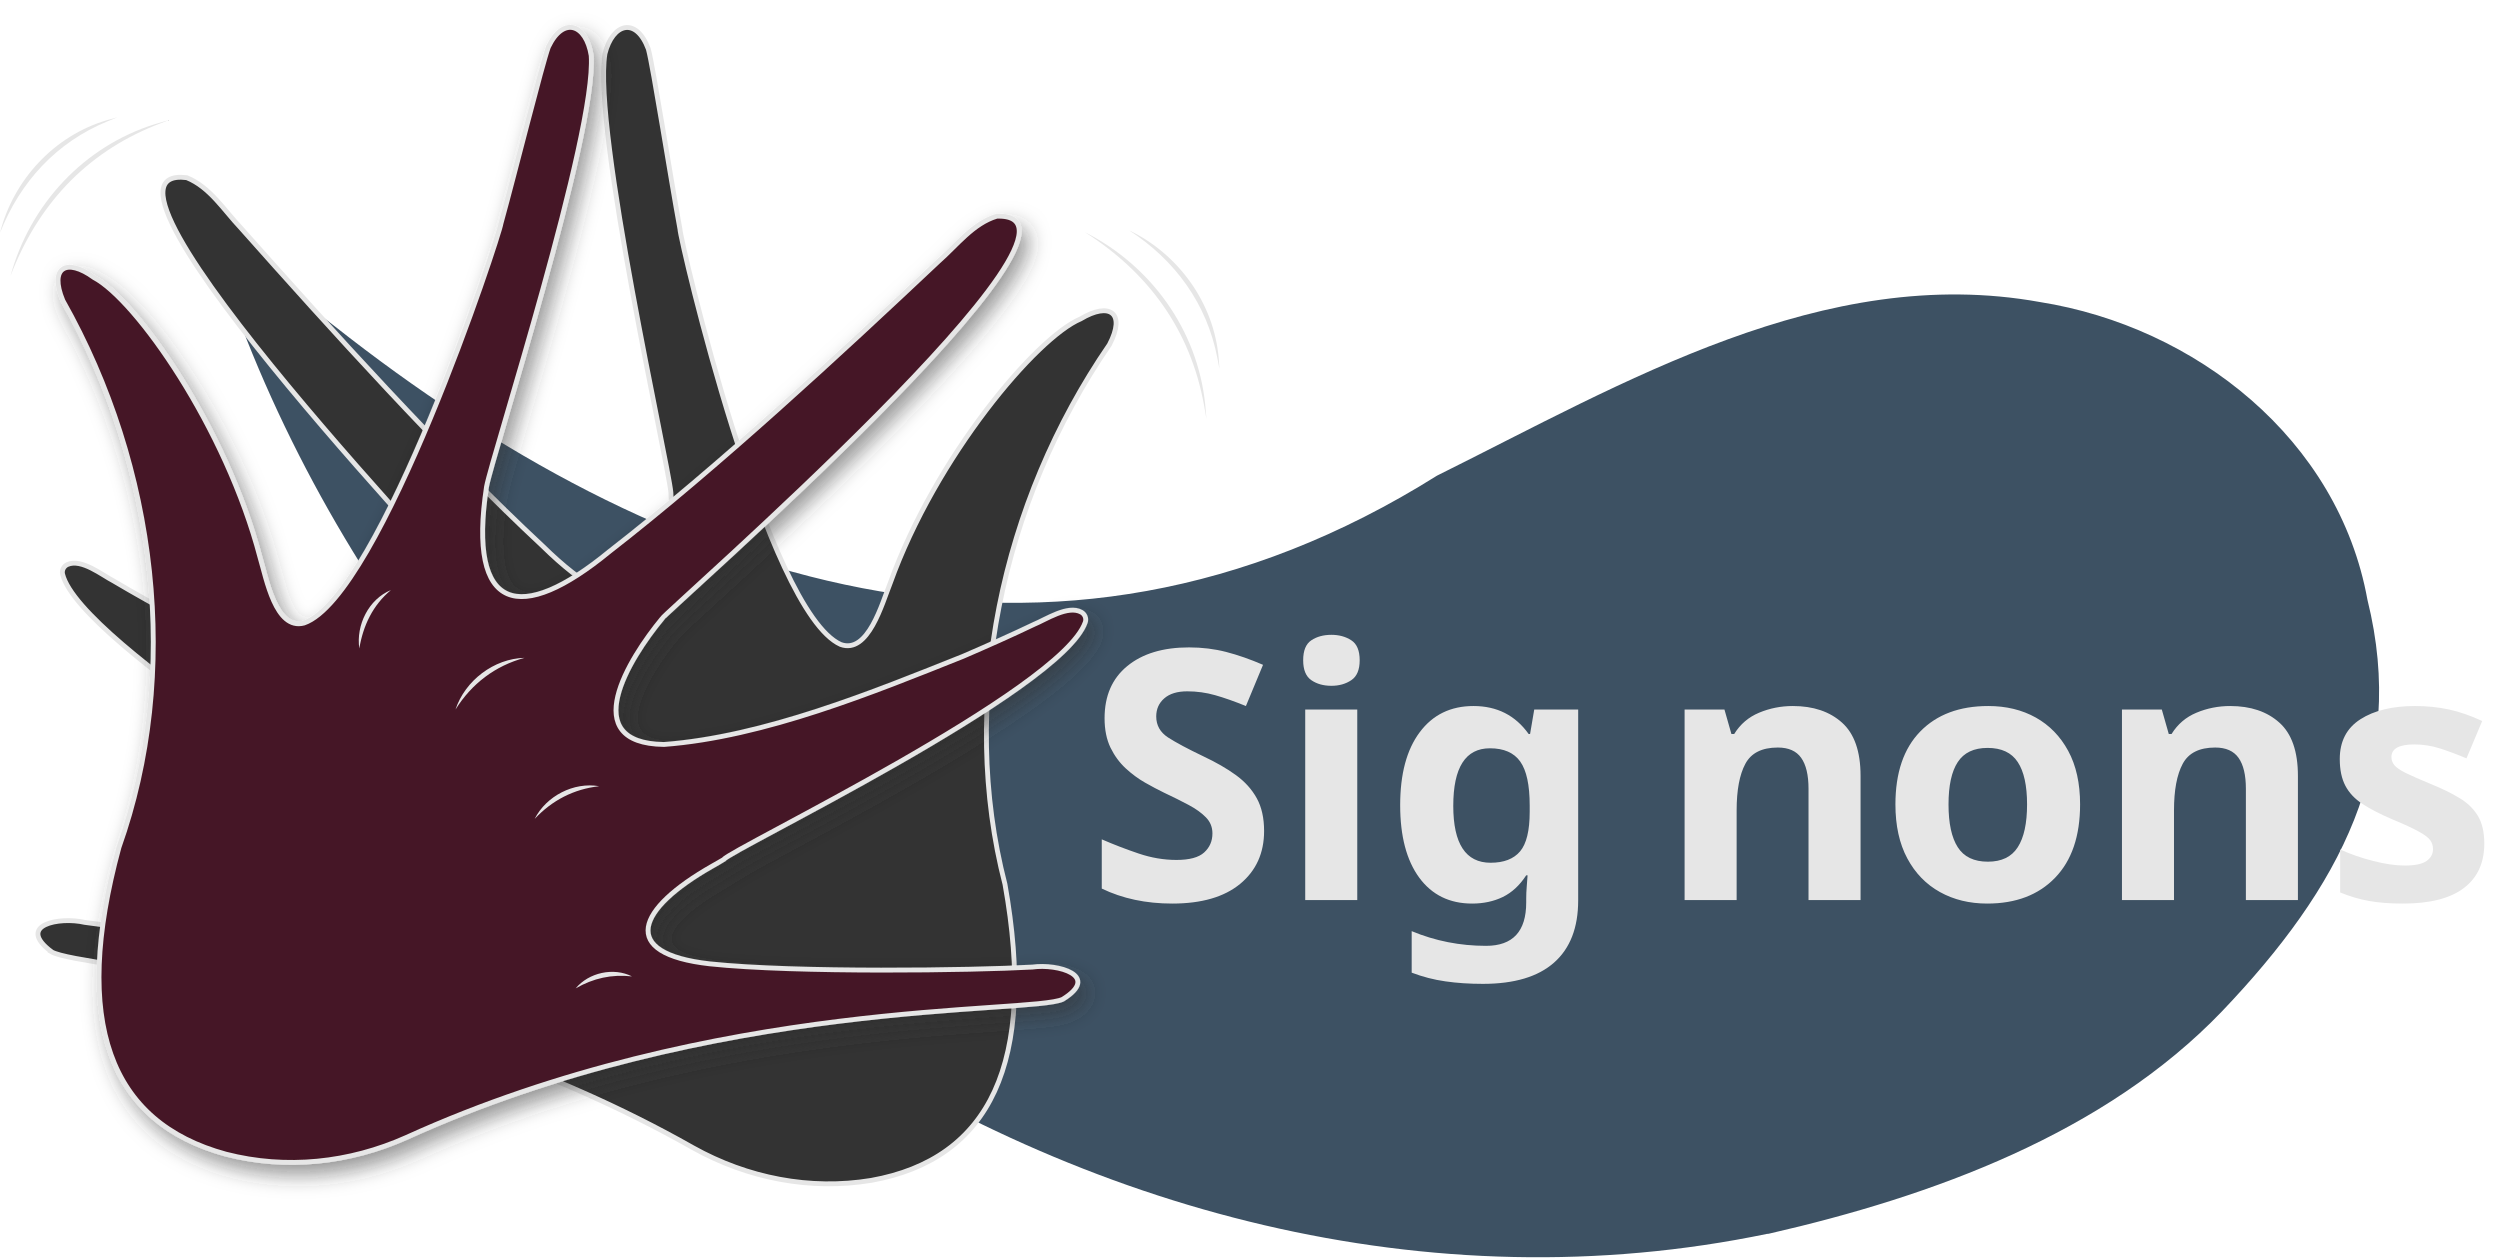
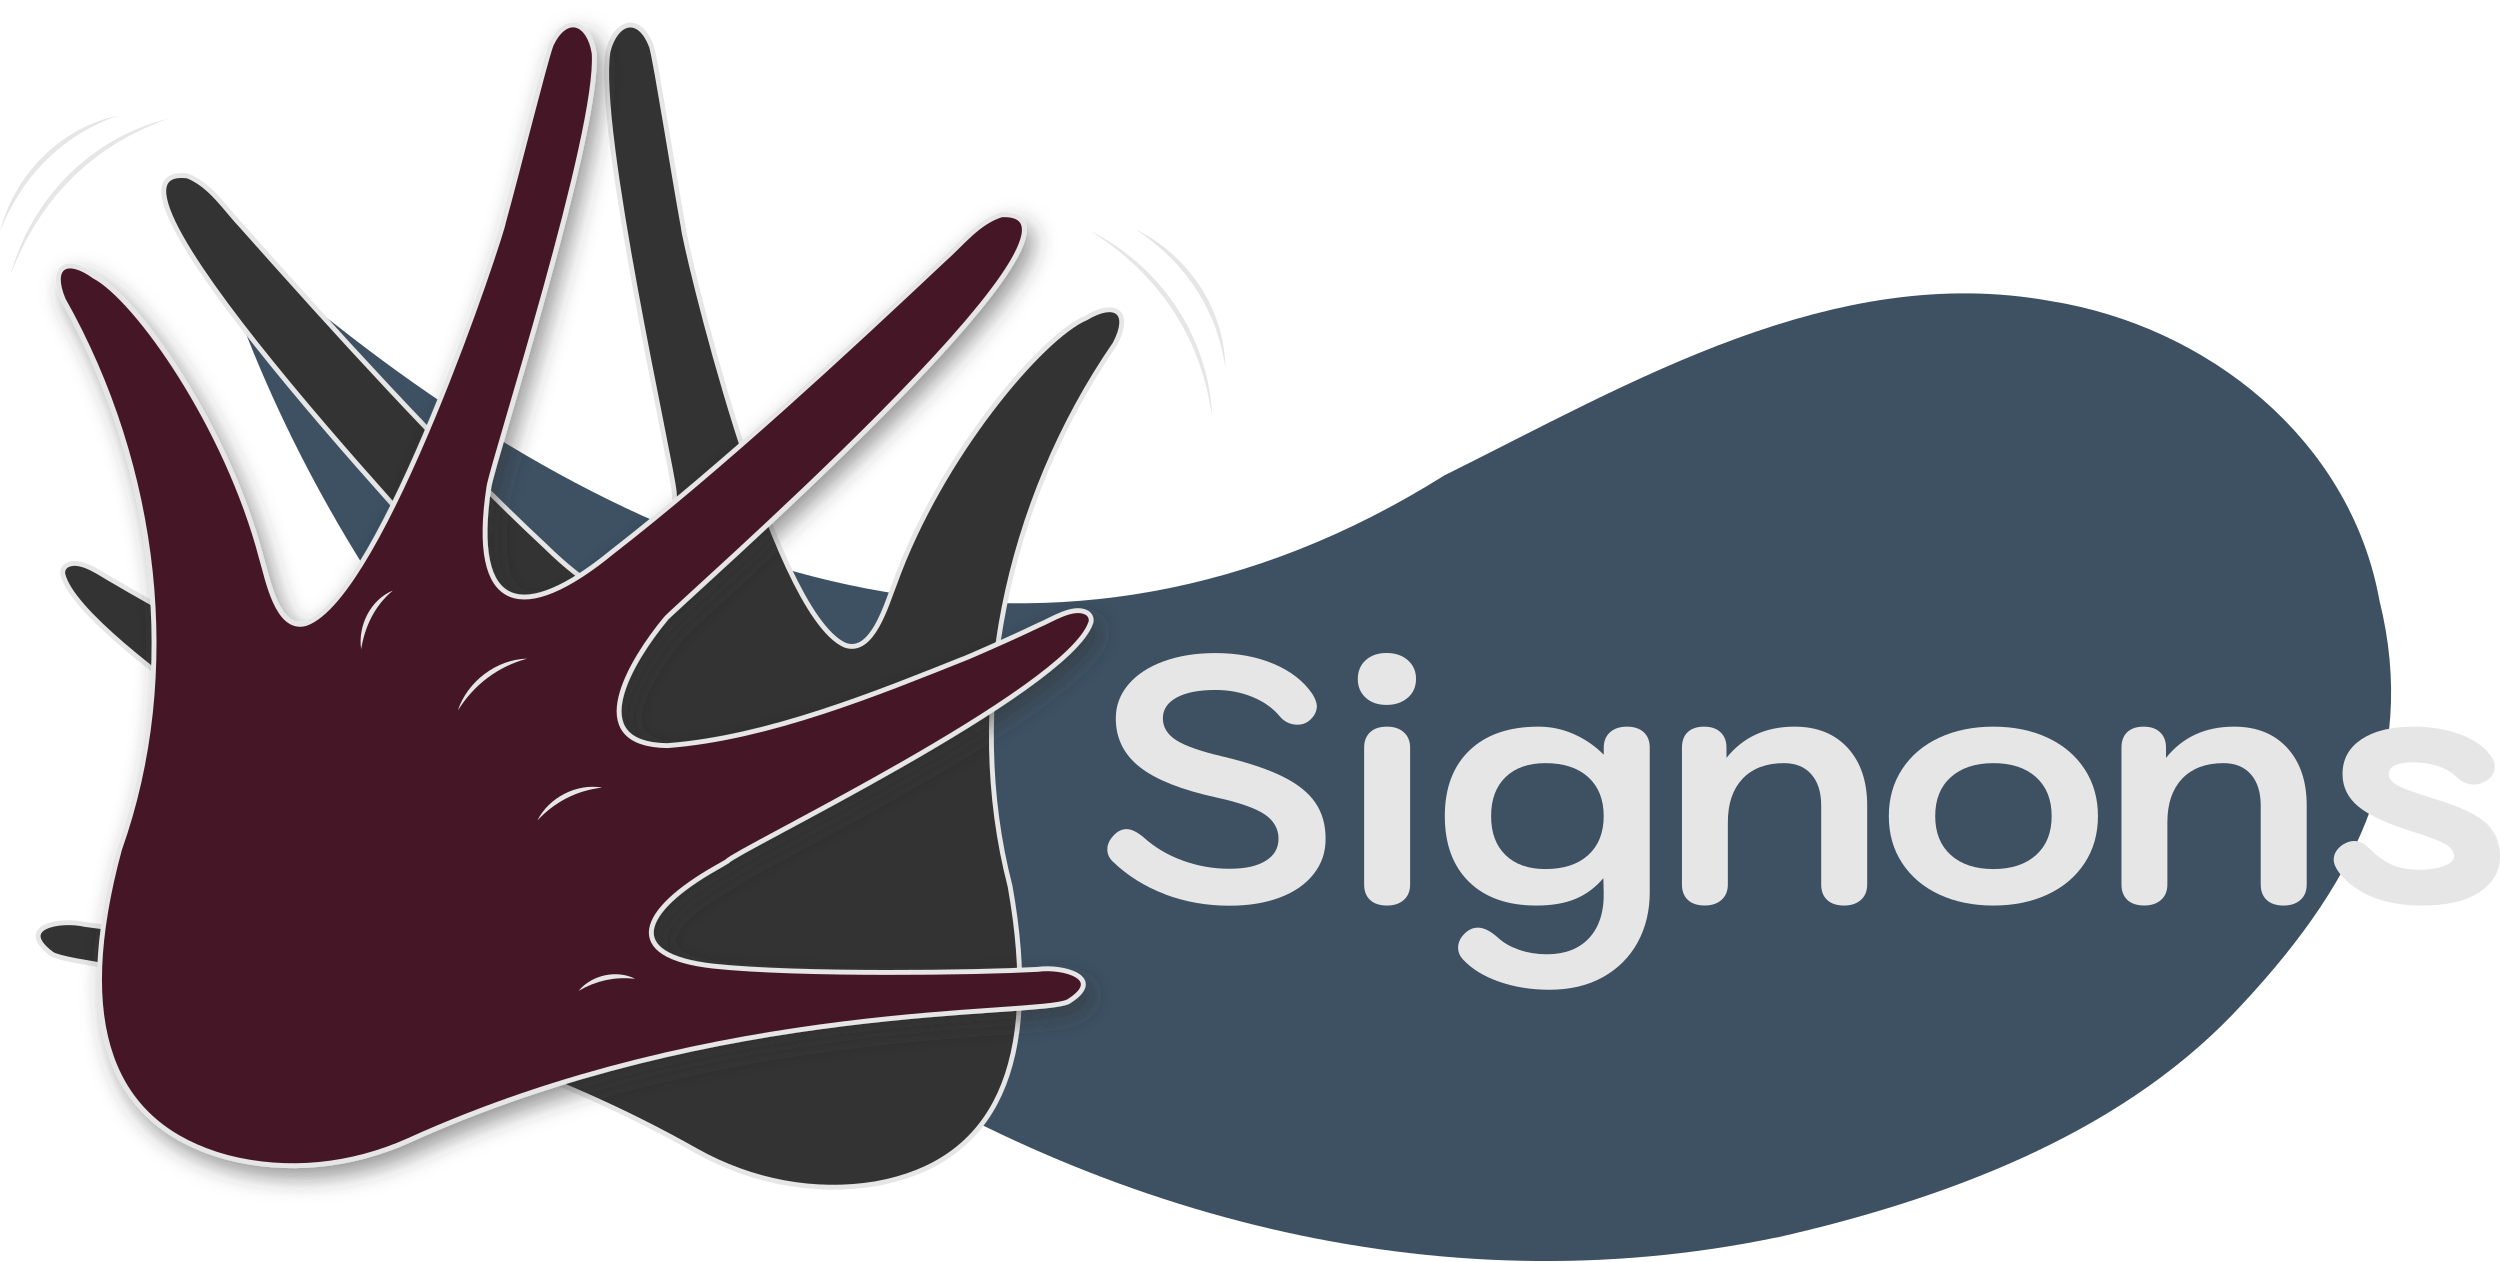
- <svg xmlns="http://www.w3.org/2000/svg" id="Layer_2" data-name="Layer 2" viewBox="0 0 515.7 259.36">
+ <svg xmlns="http://www.w3.org/2000/svg" id="Layer_2" data-name="Layer 2" viewBox="0 0 513.11 258.83">
  <defs>
    <style>
      .cls-1 {
-         font-family: Kodchasan-Bold, Kodchasan;
-         font-size: 72px;
-         font-weight: 700;
-       }
- 
-       .cls-1, .cls-2 {
-         fill: #e6e6e6;
-       }
- 
-       .cls-3 {
        fill: #451925;
        filter: url(#drop-shadow-1);
      }

-       .cls-3, .cls-4 {
+       .cls-1, .cls-2 {
        stroke: #e6e6e6;
        stroke-miterlimit: 10;
      }

-       .cls-5 {
+       .cls-3 {
        fill: none;
      }

-       .cls-6 {
+       .cls-4 {
        fill: #3d5163;
      }

-       .cls-4 {
+       .cls-2 {
        fill: #333;
      }

-       .cls-7 {
-         letter-spacing: -.02em;
+       .cls-5 {
+         clip-path: url(#clippath);
      }

-       .cls-8 {
-         clip-path: url(#clippath);
+       .cls-6 {
+         fill: #e6e6e6;
      }
    </style>
    <clipPath id="clippath">
-       <rect class="cls-5" x="42.51" y="45.64" width="448.24" height="213.72" />
+       <rect class="cls-3" x="42.51" y="45.11" width="448.24" height="213.72" />
    </clipPath>
-     <filter id="drop-shadow-1" x="6.17" y="0" width="227" height="250" filterUnits="userSpaceOnUse">
+     <filter id="drop-shadow-1" x="6.09" y="0" width="227" height="249" filterUnits="userSpaceOnUse">
      <feOffset dx="1.42" dy="2.13" />
      <feGaussianBlur result="blur" stdDeviation="2.13" />
      <feFlood flood-color="#333" flood-opacity=".5" />
      <feComposite in2="blur" operator="in" />
      <feComposite in="SourceGraphic" />
    </filter>
  </defs>
  <g id="Layer_8" data-name="Layer 8">
    <g>
      <g>
-         <g class="cls-8">
-           <path class="cls-6" d="M364.62,254.5C224.91,283.57,80.78,177.82,42.52,45.64c8.64,7.04,17.38,14.77,26.36,21.53,67.16,52.95,147.57,81.13,227.54,30.95,38.52-19.12,79.85-43.86,124.35-35.82,32.16,5.11,61.59,28.28,67.59,61.44,8.29,33.42-5.64,59.32-30,84.87-24.21,25.24-59.74,38.15-93.4,45.86l-.36.07.02-.02Z" />
+         <g class="cls-5">
+           <path class="cls-4" d="M364.62,253.98C224.91,283.04,80.78,177.29,42.52,45.11c8.64,7.04,17.38,14.77,26.36,21.53,67.16,52.95,147.57,81.13,227.54,30.95,38.52-19.12,79.85-43.86,124.35-35.82,32.16,5.11,61.59,28.28,67.59,61.44,8.29,33.42-5.64,59.32-30,84.87-24.21,25.24-59.74,38.15-93.4,45.86l-.36.07.02-.02Z" />
        </g>
-         <text class="cls-1" transform="translate(223.96 185.67)">
-           <tspan x="0" y="0">Sig</tspan>
-           <tspan class="cls-7" x="117.93" y="0">no</tspan>
-           <tspan x="208.15" y="0">ns</tspan>
-         </text>
+         <g>
+           <path class="cls-6" d="M239.08,183.52c-4.13-1.56-7.7-3.8-10.73-6.73-.72-.72-1.08-1.54-1.08-2.45,0-1.06.48-2.06,1.44-3.02.77-.77,1.61-1.15,2.52-1.15.96,0,2.11.55,3.46,1.66,2.26,2.06,4.93,3.66,8.03,4.79,3.1,1.13,6.3,1.69,9.61,1.69s5.64-.54,7.42-1.62c1.78-1.08,2.66-2.6,2.66-4.57s-.96-3.73-2.88-5c-1.92-1.27-5.18-2.41-9.79-3.42-7.25-1.58-12.52-3.67-15.8-6.26-3.29-2.59-4.93-5.93-4.93-10.01,0-2.59.86-4.91,2.59-6.95,1.73-2.04,4.14-3.62,7.24-4.75,3.1-1.13,6.63-1.69,10.62-1.69,4.46,0,8.43.73,11.92,2.2,3.48,1.46,6.13,3.52,7.96,6.16.62,1.01.94,1.87.94,2.59-.05,1.2-.65,2.23-1.8,3.1-.62.43-1.34.65-2.16.65-1.49,0-2.71-.58-3.67-1.73-1.39-1.68-3.25-3-5.58-3.96-2.33-.96-4.86-1.44-7.6-1.44-3.41,0-6.06.52-7.96,1.55-1.9,1.03-2.84,2.46-2.84,4.28s.92,3.32,2.77,4.5c1.85,1.18,5.05,2.29,9.61,3.35,5.04,1.2,9.1,2.56,12.17,4.07,3.07,1.51,5.32,3.3,6.73,5.36,1.42,2.06,2.12,4.54,2.12,7.42s-.82,5.15-2.45,7.24c-1.63,2.09-3.94,3.7-6.91,4.82-2.98,1.13-6.43,1.69-10.37,1.69-4.71,0-9.12-.78-13.25-2.34Z" />
+           <path class="cls-6" d="M280.3,143.2c-1.08-.98-1.62-2.27-1.62-3.85s.54-2.87,1.62-3.85c1.08-.98,2.51-1.48,4.28-1.48s3.23.49,4.36,1.48c1.13.98,1.69,2.27,1.69,3.85s-.56,2.87-1.69,3.85c-1.13.98-2.58,1.48-4.36,1.48s-3.2-.49-4.28-1.48ZM281.2,184.71c-.82-.77-1.22-1.82-1.22-3.17v-28.08c0-1.34.41-2.4,1.22-3.17.82-.77,1.97-1.15,3.46-1.15s2.59.38,3.46,1.15c.86.77,1.3,1.83,1.3,3.17v28.08c0,1.34-.43,2.4-1.3,3.17-.86.77-2.02,1.15-3.46,1.15s-2.64-.38-3.46-1.15Z" />
+           <path class="cls-6" d="M307.66,201.48c-3.14-1.1-5.6-2.62-7.38-4.54-.67-.72-1.01-1.54-1.01-2.45,0-1.2.58-2.28,1.73-3.24.72-.58,1.49-.86,2.3-.86,1.25,0,2.64.7,4.18,2.09,1.15,1.06,2.6,1.88,4.36,2.48,1.75.6,3.64.9,5.65.9,3.74,0,6.65-1.13,8.71-3.38,2.06-2.26,3.05-5.38,2.95-9.36l-.07-2.88c-1.63,1.92-3.54,3.34-5.72,4.25-2.18.91-4.86,1.37-8.03,1.37-5.9,0-10.51-1.62-13.82-4.86-3.31-3.24-4.97-7.74-4.97-13.5s1.69-10.26,5.08-13.5c3.38-3.24,8.1-4.86,14.15-4.86,2.5,0,4.9.5,7.2,1.51,2.3,1.01,4.37,2.42,6.19,4.25v-1.44c0-1.34.43-2.4,1.3-3.17.86-.77,2.02-1.15,3.46-1.15s2.58.37,3.42,1.12,1.26,1.81,1.26,3.2v29.66c0,3.84-.83,7.27-2.48,10.3-1.66,3.02-4.03,5.4-7.13,7.13-3.1,1.73-6.76,2.59-10.98,2.59-3.74,0-7.19-.55-10.33-1.66ZM325.98,175.49c2.11-1.92,3.17-4.58,3.17-7.99s-1.06-6.07-3.17-7.99c-2.11-1.92-5.04-2.88-8.78-2.88-3.5,0-6.24.96-8.21,2.88-1.97,1.92-2.95,4.58-2.95,7.99s.98,6.07,2.95,7.99c1.97,1.92,4.7,2.88,8.21,2.88,3.74,0,6.67-.96,8.78-2.88Z" />
+           <path class="cls-6" d="M346.43,184.71c-.82-.77-1.22-1.82-1.22-3.17v-28.08c0-1.39.4-2.46,1.19-3.2s1.91-1.12,3.35-1.12,2.57.38,3.38,1.15c.82.77,1.22,1.83,1.22,3.17v2.09c3.41-4.27,8.06-6.41,13.97-6.41,4.61,0,8.24,1.45,10.91,4.36,2.66,2.91,4,6.85,4,11.84v16.2c0,1.34-.43,2.4-1.3,3.17-.86.77-2.02,1.15-3.46,1.15s-2.64-.38-3.46-1.15c-.82-.77-1.22-1.82-1.22-3.17v-16.2c0-2.74-.67-4.87-2.02-6.41-1.34-1.54-3.22-2.3-5.62-2.3-3.65,0-6.48,1.07-8.5,3.2-2.02,2.14-3.02,5.12-3.02,8.96v12.74c0,1.34-.43,2.4-1.3,3.17-.86.77-2.02,1.15-3.46,1.15s-2.64-.38-3.46-1.15Z" />
+           <path class="cls-6" d="M398.01,183.59c-3.24-1.51-5.77-3.66-7.6-6.44-1.83-2.78-2.74-6-2.74-9.65s.91-6.86,2.74-9.65c1.82-2.78,4.36-4.93,7.6-6.44s6.95-2.27,11.12-2.27,7.88.76,11.12,2.27,5.77,3.66,7.6,6.44c1.82,2.78,2.74,6,2.74,9.65s-.91,6.87-2.74,9.65c-1.82,2.78-4.36,4.93-7.6,6.44-3.24,1.51-6.95,2.27-11.12,2.27s-7.88-.76-11.12-2.27ZM417.89,175.49c2.14-1.92,3.2-4.58,3.2-7.99s-1.07-6.07-3.2-7.99c-2.14-1.92-5.05-2.88-8.75-2.88s-6.61.96-8.75,2.88-3.2,4.58-3.2,7.99,1.07,6.07,3.2,7.99c2.14,1.92,5.05,2.88,8.75,2.88s6.61-.96,8.75-2.88Z" />
+           <path class="cls-6" d="M436.64,184.71c-.82-.77-1.22-1.82-1.22-3.17v-28.08c0-1.39.4-2.46,1.19-3.2s1.91-1.12,3.35-1.12,2.57.38,3.38,1.15c.82.77,1.22,1.83,1.22,3.17v2.09c3.41-4.27,8.06-6.41,13.97-6.41,4.61,0,8.24,1.45,10.91,4.36,2.66,2.91,4,6.85,4,11.84v16.2c0,1.34-.43,2.4-1.3,3.17-.86.77-2.02,1.15-3.46,1.15s-2.64-.38-3.46-1.15c-.82-.77-1.22-1.82-1.22-3.17v-16.2c0-2.74-.67-4.87-2.02-6.41-1.34-1.54-3.22-2.3-5.62-2.3-3.65,0-6.48,1.07-8.5,3.2-2.02,2.14-3.02,5.12-3.02,8.96v12.74c0,1.34-.43,2.4-1.3,3.17-.86.77-2.02,1.15-3.46,1.15s-2.64-.38-3.46-1.15Z" />
+           <path class="cls-6" d="M480.13,179.16c-.77-1.01-1.15-1.92-1.15-2.74,0-1.15.6-2.16,1.8-3.02.82-.53,1.61-.79,2.38-.79,1.06,0,2.04.46,2.95,1.37,1.63,1.63,3.23,2.8,4.79,3.49,1.56.7,3.49,1.04,5.8,1.04,1.97,0,3.62-.26,4.97-.79,1.34-.53,2.02-1.18,2.02-1.94,0-.96-.55-1.78-1.66-2.45-1.1-.67-3.34-1.54-6.7-2.59-5.28-1.63-9.02-3.35-11.23-5.15-2.21-1.8-3.31-4.04-3.31-6.73,0-3.02,1.3-5.4,3.89-7.13,2.59-1.73,6.17-2.59,10.73-2.59,3.5,0,6.67.53,9.5,1.58s4.9,2.47,6.19,4.25c.62.82.94,1.63.94,2.45,0,1.15-.58,2.09-1.73,2.81-.82.53-1.66.79-2.52.79-1.39,0-2.66-.58-3.82-1.73-.96-.91-2.2-1.61-3.71-2.09-1.51-.48-3.16-.72-4.93-.72-3.36,0-5.04.79-5.04,2.38,0,.62.26,1.18.79,1.66.53.48,1.48.98,2.84,1.51,1.37.53,3.52,1.25,6.44,2.16,4.7,1.44,8,3.02,9.9,4.75,1.9,1.73,2.84,4.01,2.84,6.84,0,3.02-1.39,5.46-4.18,7.31-2.78,1.85-6.7,2.77-11.74,2.77-7.73,0-13.42-2.23-17.06-6.7Z" />
+         </g>
      </g>
      <g>
        <g>
-           <path class="cls-4" d="M10.63,196.33c-7.41-5.54,1.63-7.27,6.85-6.06,12.13,1.78,48.47,5.54,66.35,5.24,19.05-.44,15.97-9.96,1.23-20.15-.41-.29-.79-.55-1.1-.76-.71-.49-1.03-.71-1.13-.8-.8-1.91-66.28-40.86-69.92-55.35-.2-.81.24-1.66,1-2,2.9-1.29,7.16,2.18,9.54,3.4,3.89,2.32,9.31,5.34,13.93,7.84,17.62,8.92,39.37,20.19,59.84,23.59,17.93,1.36,8.83-16.9,2.68-25.84-.04-.9-87.63-92.03-61.38-88.79,4.77,1.92,7.68,6.7,11.16,10.37,18.37,20.68,41.56,46.35,62.29,65.65,16.91,16.61,28.05,15.23,26.42-11.08-.58-6.28-16.13-74.68-13.6-90.51,1.61-6.35,6.46-7.65,8.95-.96,1.01,3.76,4.54,26.34,6.51,37.08.06,2.47,17.96,78.91,33.16,85.74,5.68,2.07,8.55-8.5,10.22-12.64,9.41-26.21,30.24-50.72,39.26-54.51,6-3.6,9.41-1.27,5.96,5.31-22.42,32.59-31.08,74.43-21.54,111.32,6.54,36.7-3.03,56.67-27.6,61.07-12.62,2.08-25.52-.46-36.75-6.73-60.8-34.45-126.14-36.8-132.34-40.42Z" />
-           <path class="cls-3" d="M219.22,206.13c7.87-4.86-.98-7.39-6.28-6.64-12.24.69-48.77,1.21-66.55-.67-18.93-2.13-15.02-11.34.57-20.18.43-.25.83-.47,1.16-.66.75-.42,1.09-.62,1.19-.7.97-1.83,69.65-34.81,74.56-48.92.28-.79-.09-1.68-.82-2.08-2.77-1.54-7.33,1.54-9.81,2.54-4.08,1.97-9.75,4.49-14.58,6.57-18.34,7.32-41.01,16.62-61.7,18.18-17.98-.24-7.3-17.61-.37-25.98.12-.89,95.46-83.89,69.02-82.99-4.92,1.49-8.24,6-12.04,9.33-20.13,18.96-45.51,42.47-67.88,59.85-18.32,15.04-29.29,12.67-25.33-13.38,1.13-6.2,22.7-72.95,21.59-88.95-1.04-6.47-5.76-8.19-8.83-1.75-1.34,3.66-6.86,25.83-9.77,36.36-.28,2.46-24.9,77-40.64,82.46-5.84,1.56-7.77-9.22-9.06-13.49-7.05-26.95-25.62-53.21-34.27-57.78-5.66-4.12-9.26-2.1-6.41,4.76,19.44,34.45,24.35,76.9,11.57,112.79-9.78,35.98-2.01,56.72,22.07,63.28,12.39,3.2,25.46,1.81,37.2-3.44,63.62-28.92,128.91-25.46,135.41-28.51Z" />
-           <path class="cls-2" d="M93.96,146.36c1.97-5.97,7.94-10.52,14.25-10.66-6.07,1.64-10.92,5.34-14.25,10.66h0Z" />
-           <path class="cls-2" d="M74.12,133.77c-.7-4.8,1.91-10.17,6.52-12.05-3.71,3.09-5.73,7.29-6.52,12.05h0Z" />
-           <path class="cls-2" d="M110.29,168.92c2.39-4.72,8.08-7.66,13.31-6.74-5.26.6-9.69,2.9-13.31,6.74h0Z" />
-           <path class="cls-2" d="M118.75,203.88c2.7-3.26,7.82-4.39,11.61-2.47-4.21-.46-7.94.37-11.61,2.47h0Z" />
+           <path class="cls-2" d="M10.63,195.8c-7.41-5.54,1.63-7.27,6.85-6.06,12.13,1.78,48.47,5.54,66.35,5.24,19.05-.44,15.97-9.96,1.23-20.15-.41-.29-.79-.55-1.1-.76-.71-.49-1.03-.71-1.13-.8-.8-1.91-66.28-40.86-69.92-55.35-.2-.81.24-1.66,1-2,2.9-1.29,7.16,2.18,9.54,3.4,3.89,2.32,9.31,5.34,13.93,7.84,17.62,8.92,39.37,20.19,59.84,23.59,17.93,1.36,8.83-16.9,2.68-25.84-.04-.9-87.63-92.03-61.38-88.79,4.77,1.92,7.68,6.7,11.16,10.37,18.37,20.68,41.56,46.35,62.29,65.65,16.91,16.61,28.05,15.23,26.42-11.08-.58-6.28-16.13-74.68-13.6-90.51,1.61-6.35,6.46-7.65,8.95-.96,1.01,3.76,4.54,26.34,6.51,37.08.06,2.47,17.96,78.91,33.16,85.74,5.68,2.07,8.55-8.5,10.22-12.64,9.41-26.21,30.24-50.72,39.26-54.51,6-3.6,9.41-1.27,5.96,5.31-22.42,32.59-31.08,74.43-21.54,111.32,6.54,36.7-3.03,56.67-27.6,61.07-12.62,2.08-25.52-.46-36.75-6.73-60.8-34.45-126.14-36.8-132.34-40.42Z" />
+           <path class="cls-1" d="M219.22,205.6c7.87-4.86-.98-7.39-6.28-6.64-12.24.69-48.77,1.21-66.55-.67-18.93-2.13-15.02-11.34.57-20.18.43-.25.83-.47,1.16-.66.75-.42,1.09-.62,1.19-.7.97-1.83,69.65-34.81,74.56-48.92.28-.79-.09-1.68-.82-2.08-2.77-1.54-7.33,1.54-9.81,2.54-4.08,1.97-9.75,4.49-14.58,6.57-18.34,7.32-41.01,16.62-61.7,18.18-17.98-.24-7.3-17.61-.37-25.98.12-.89,95.46-83.89,69.02-82.99-4.92,1.49-8.24,6-12.04,9.33-20.13,18.96-45.51,42.47-67.88,59.85-18.32,15.04-29.29,12.67-25.33-13.38,1.13-6.2,22.7-72.95,21.59-88.95-1.04-6.47-5.76-8.19-8.83-1.75-1.34,3.66-6.86,25.83-9.77,36.36-.28,2.46-24.9,77-40.64,82.46-5.84,1.56-7.77-9.22-9.06-13.49-7.05-26.95-25.62-53.21-34.27-57.78-5.66-4.12-9.26-2.1-6.41,4.76,19.44,34.45,24.35,76.9,11.57,112.79-9.78,35.98-2.01,56.72,22.07,63.28,12.39,3.2,25.46,1.81,37.2-3.44,63.62-28.92,128.91-25.46,135.41-28.51Z" />
+           <path class="cls-6" d="M93.96,145.84c1.97-5.97,7.94-10.52,14.25-10.66-6.07,1.64-10.92,5.34-14.25,10.66h0Z" />
+           <path class="cls-6" d="M74.12,133.25c-.7-4.8,1.91-10.17,6.52-12.05-3.71,3.09-5.73,7.29-6.52,12.05h0Z" />
+           <path class="cls-6" d="M110.29,168.39c2.39-4.72,8.08-7.66,13.31-6.74-5.26.6-9.69,2.9-13.31,6.74h0Z" />
+           <path class="cls-6" d="M118.75,203.36c2.7-3.26,7.82-4.39,11.61-2.47-4.21-.46-7.94.37-11.61,2.47h0Z" />
        </g>
        <g>
-           <path class="cls-2" d="M2.16,56.93c4.04-14.77,15.12-26.74,29.81-31.33.95-.29,1.91-.57,2.87-.84-.92.37-1.85.74-2.78,1.09-14.5,5.82-24.35,16.58-29.9,31.08h0Z" />
-           <path class="cls-2" d="M0,48.03c2.76-10.93,11.21-20.06,22.08-23.25.71-.21,1.42-.41,2.14-.59-.68.29-1.36.57-2.05.84C11.65,29.35,4.15,37.51,0,48.03h0Z" />
+           <path class="cls-6" d="M2.16,56.4c4.04-14.77,15.12-26.74,29.81-31.33.95-.29,1.91-.57,2.87-.84-.92.37-1.85.74-2.78,1.09-14.5,5.82-24.35,16.58-29.9,31.08h0Z" />
+           <path class="cls-6" d="M0,47.51c2.76-10.93,11.21-20.06,22.08-23.25.71-.21,1.42-.41,2.14-.59-.68.29-1.36.57-2.05.84C11.65,28.82,4.15,36.99,0,47.51h0Z" />
        </g>
        <g>
-           <path class="cls-2" d="M223.76,47.88c13.71,6.93,23.27,20.21,24.85,35.56.1,1,.18,1.99.26,2.99-.18-.98-.36-1.97-.52-2.95-2.83-15.42-11.43-27.24-24.59-35.6h0Z" />
-           <path class="cls-2" d="M232.94,47.53c10.19,4.9,17.48,15.02,18.45,26.35.06.74.11,1.48.16,2.22-.15-.73-.29-1.45-.42-2.18-2.14-11.21-8.68-20.2-18.19-26.39h0Z" />
+           <path class="cls-6" d="M223.76,47.36c13.71,6.93,23.27,20.21,24.85,35.56.1,1,.18,1.99.26,2.99-.18-.98-.36-1.97-.52-2.95-2.83-15.42-11.43-27.24-24.59-35.6h0Z" />
+           <path class="cls-6" d="M232.94,47.01c10.19,4.9,17.48,15.02,18.45,26.35.06.74.11,1.48.16,2.22-.15-.73-.29-1.45-.42-2.18-2.14-11.21-8.68-20.2-18.19-26.39h0Z" />
        </g>
      </g>
    </g>
  </g>
</svg>
